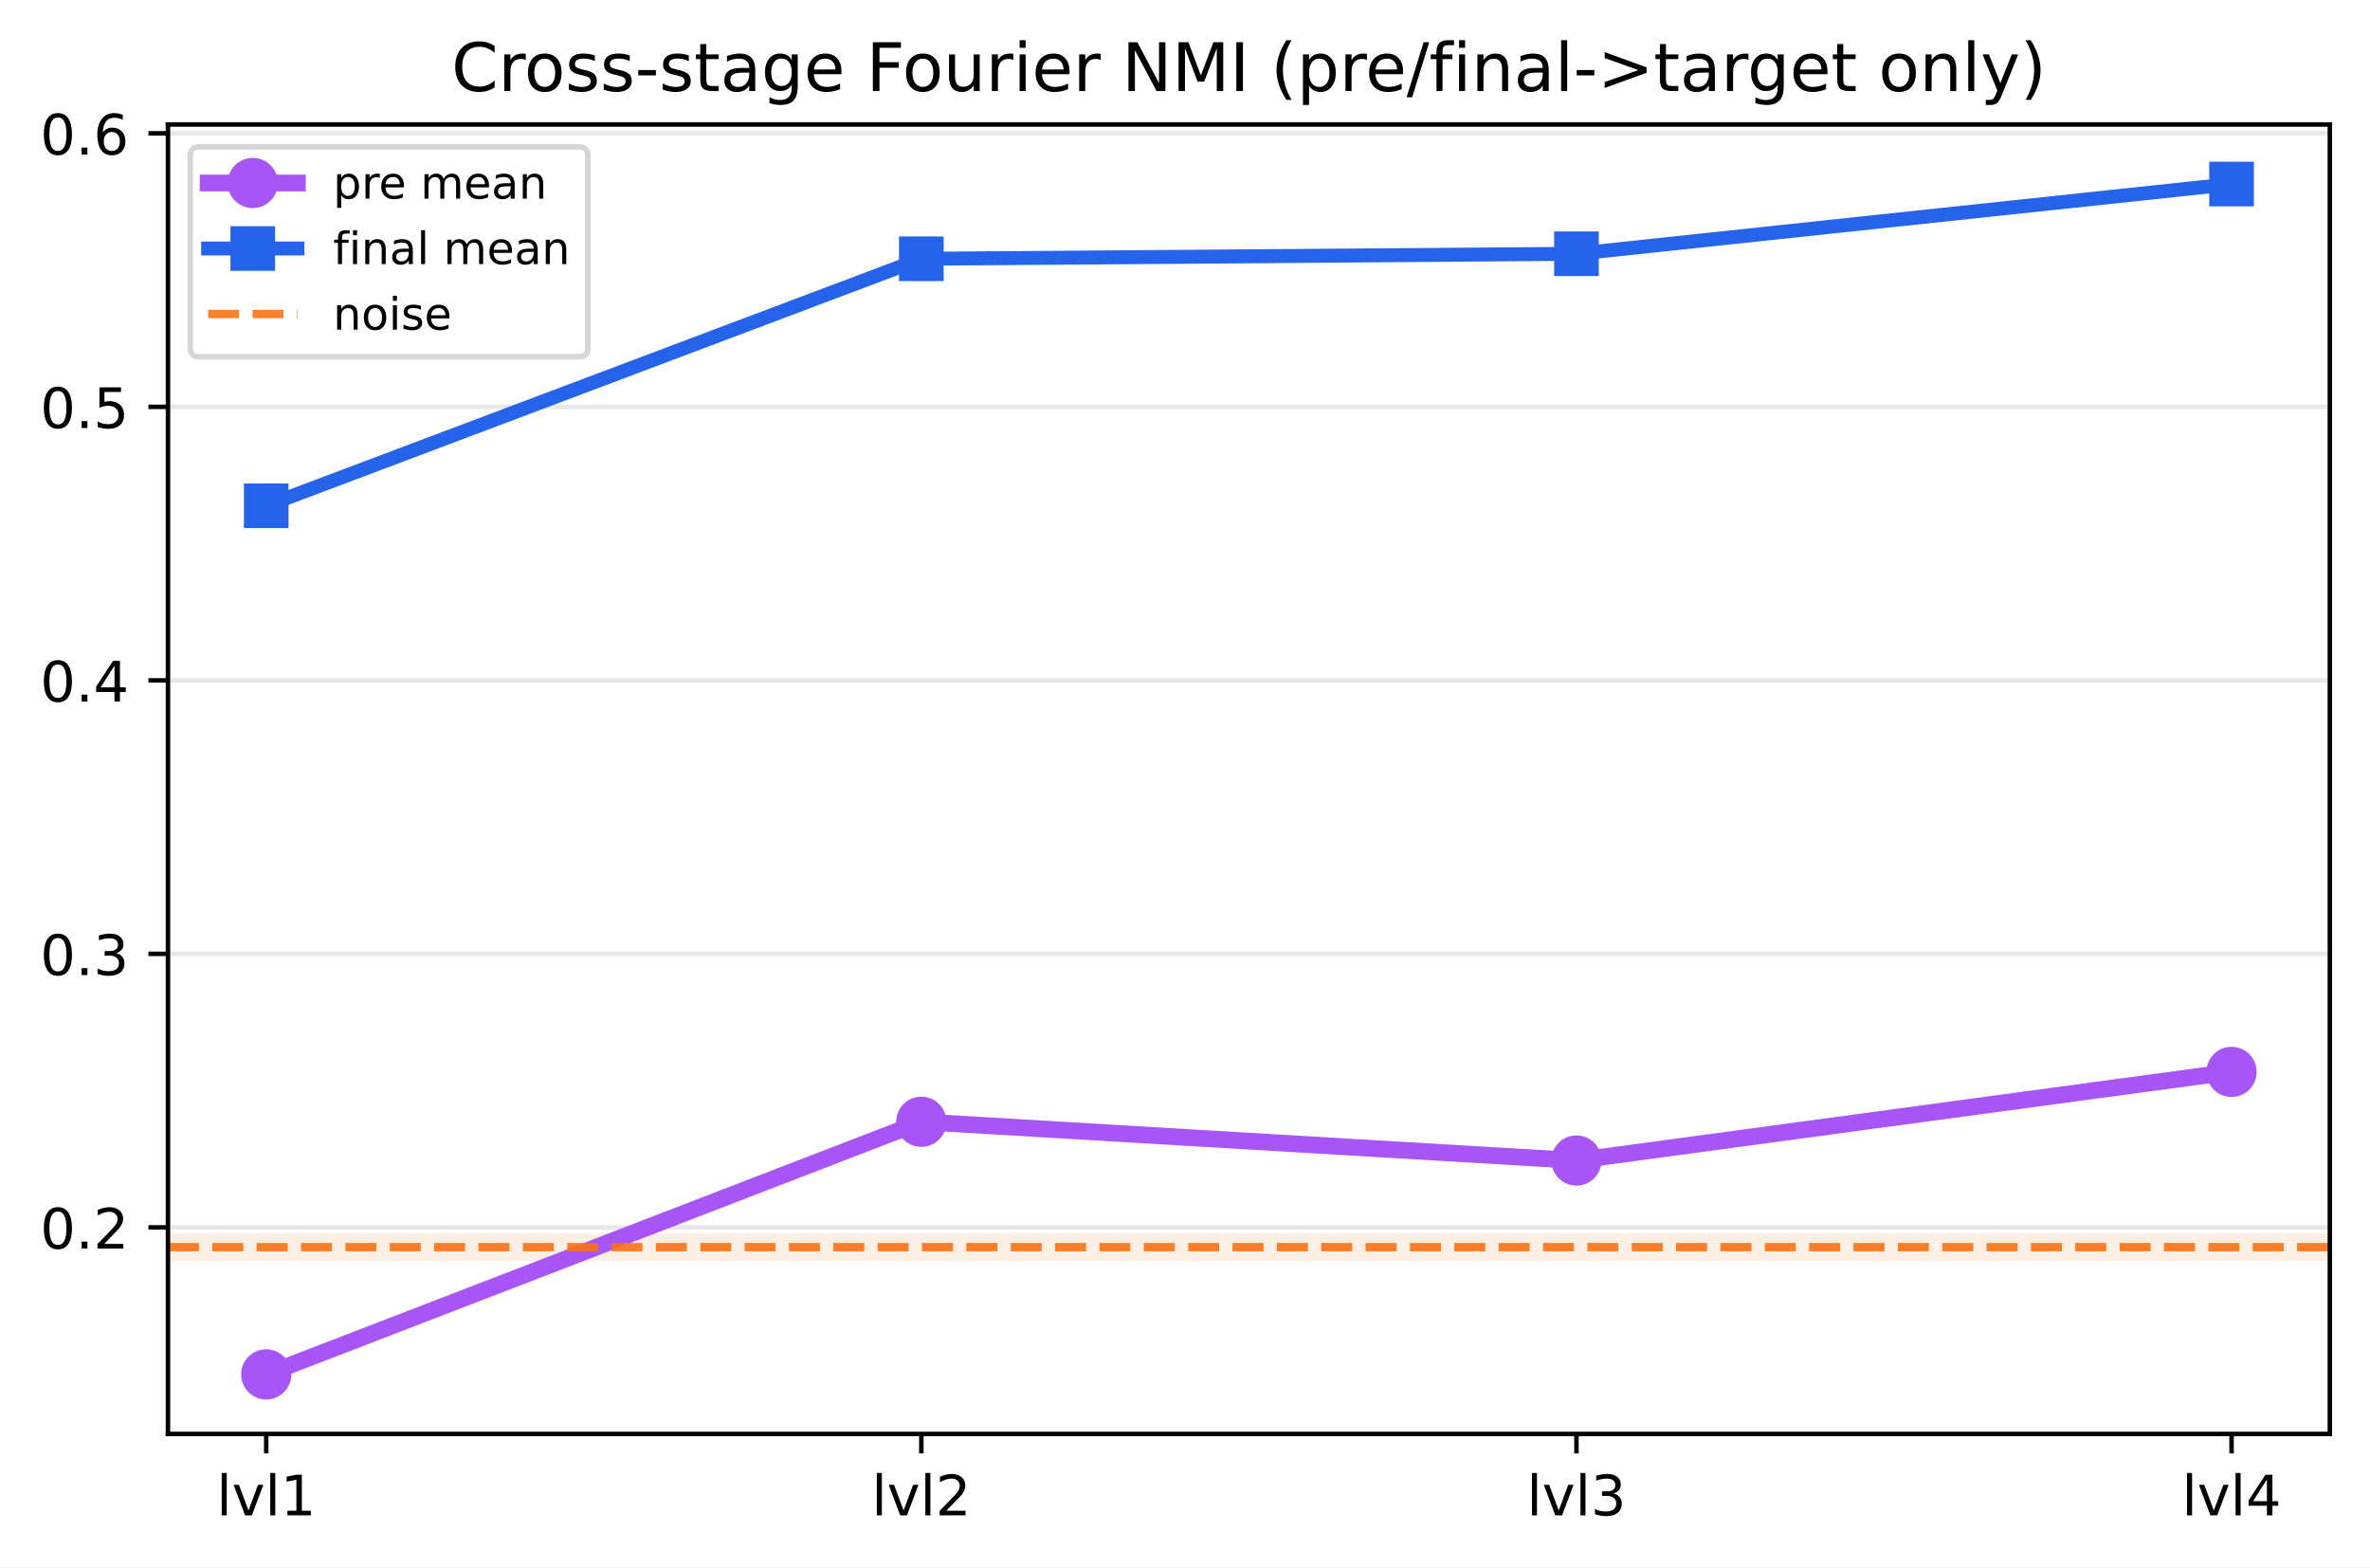
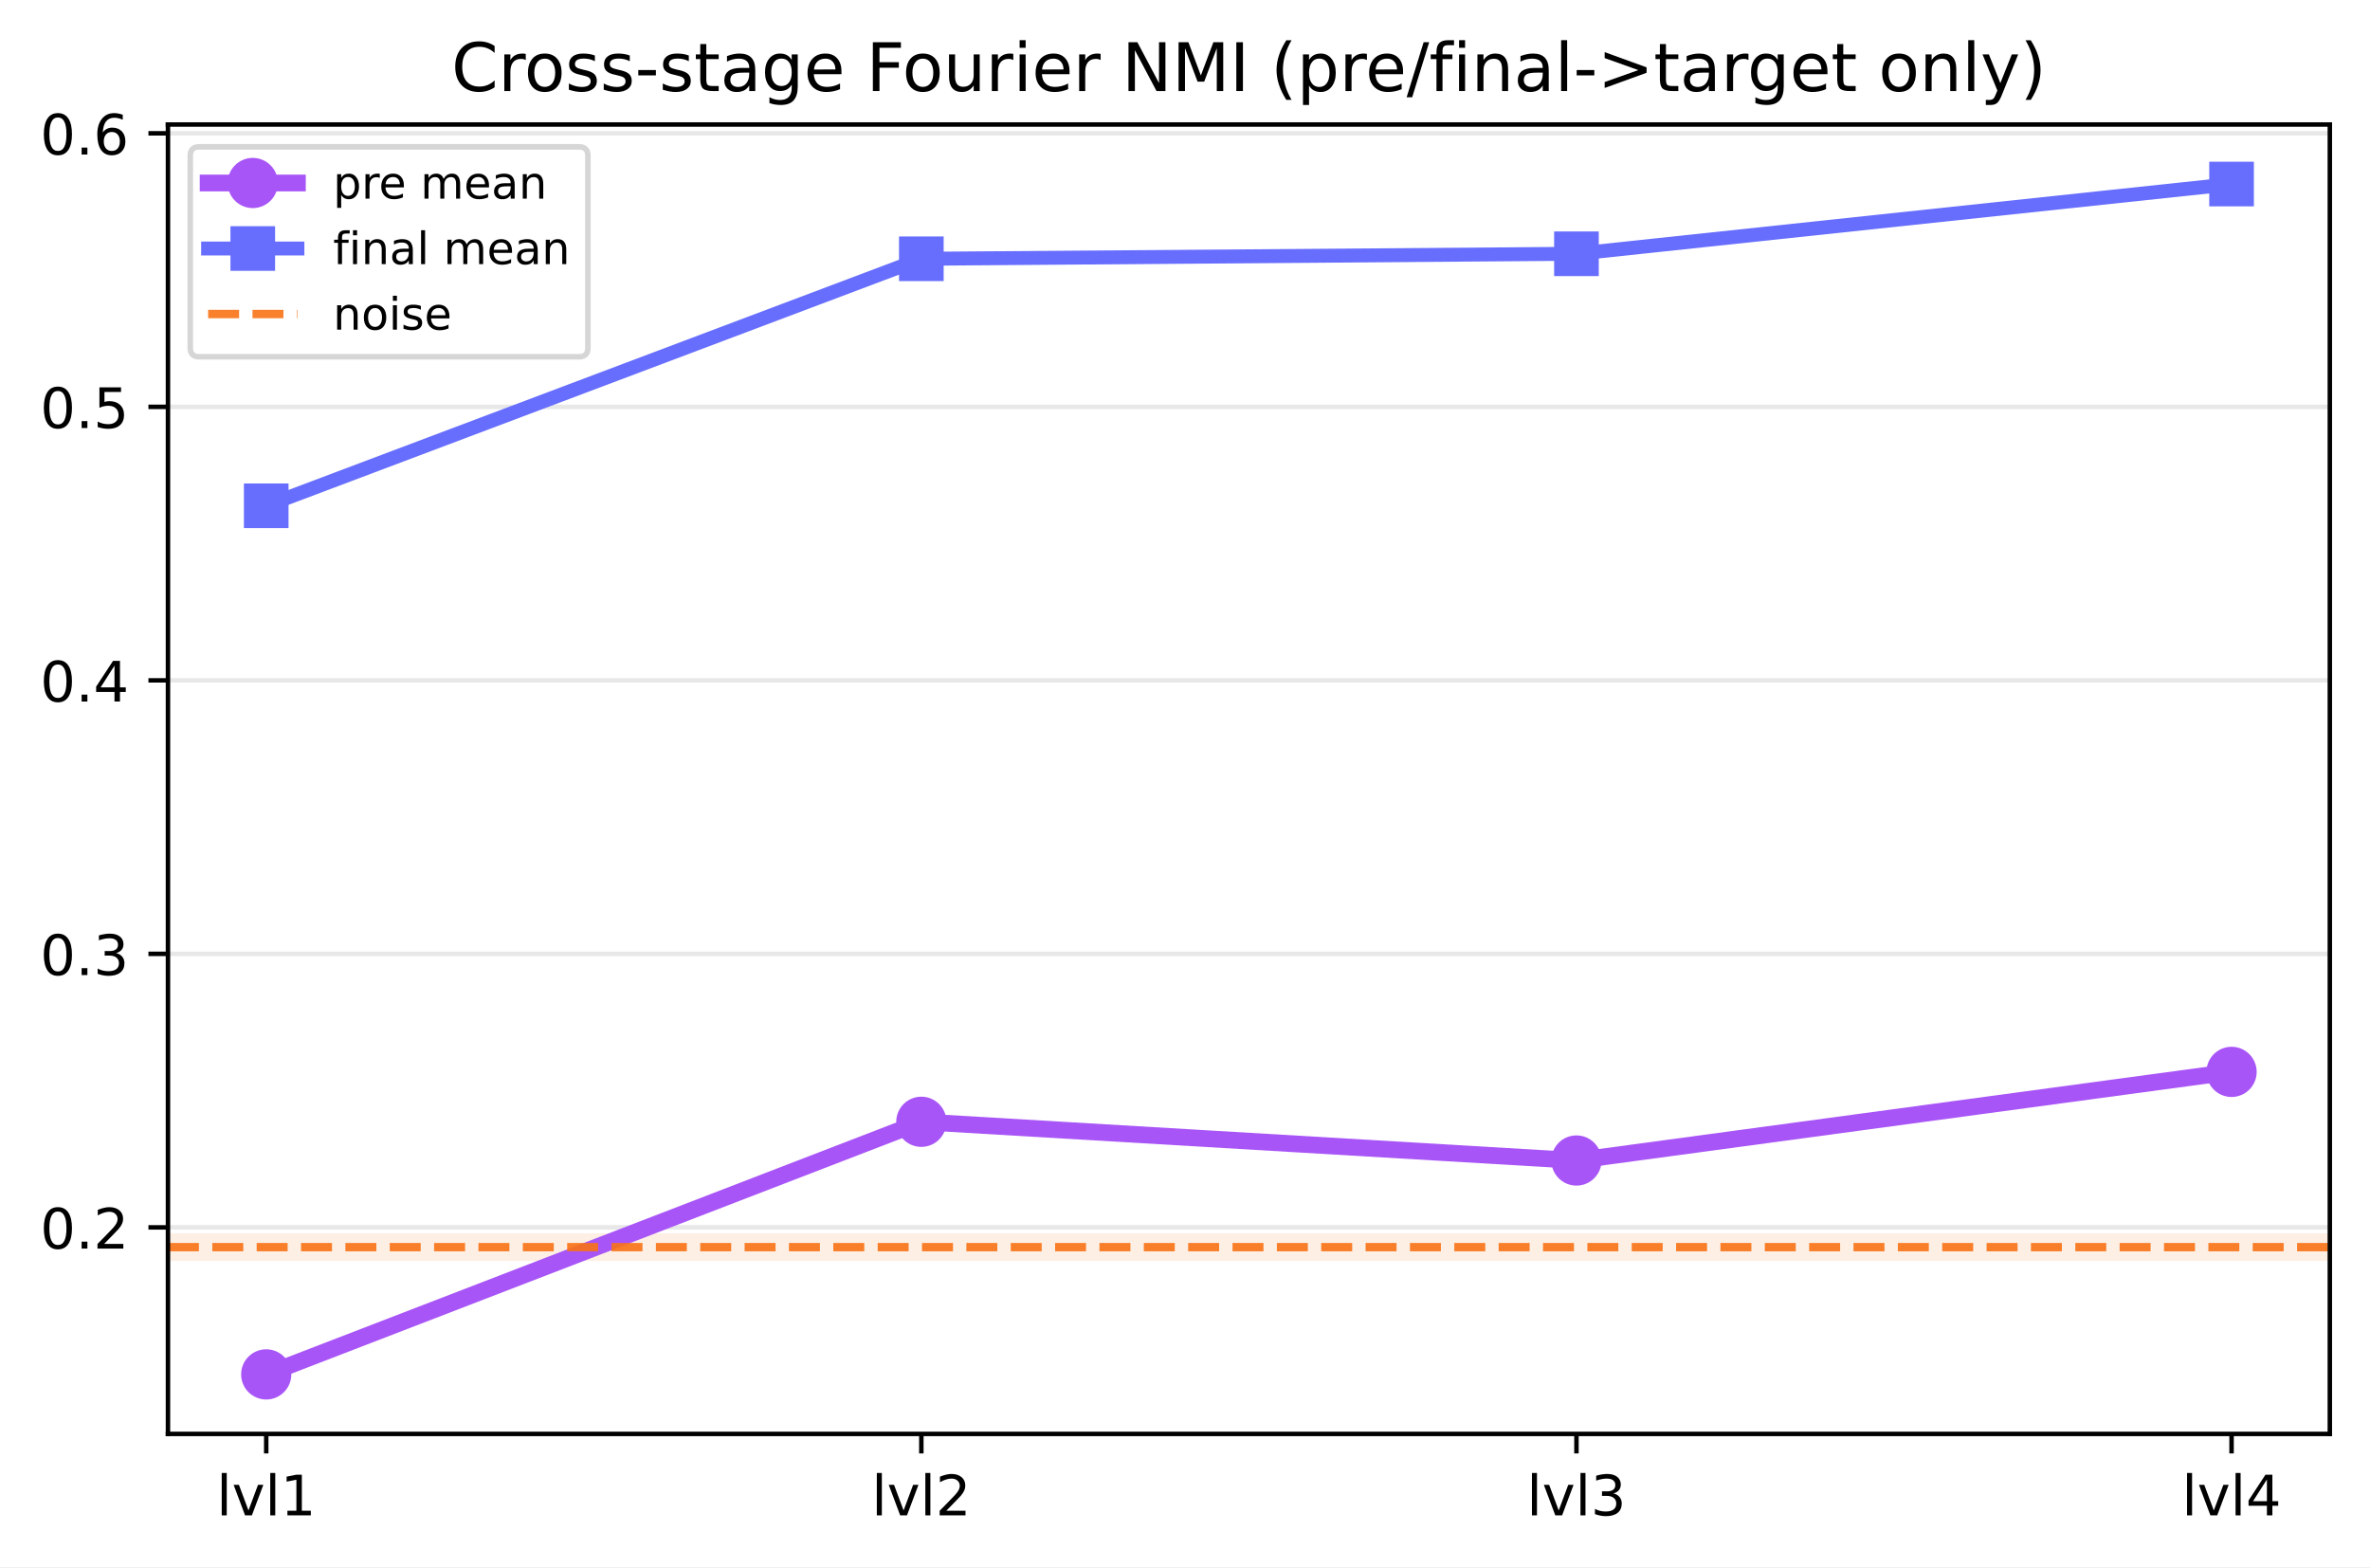
<svg xmlns="http://www.w3.org/2000/svg" xmlns:xlink="http://www.w3.org/1999/xlink" width="424.773pt" height="280.876pt" viewBox="0 0 424.773 280.876" version="1.1">
  <defs>
    <style type="text/css">*{stroke-linejoin: round; stroke-linecap: butt}</style>
  </defs>
  <g id="figure_1">
    <g id="patch_1">
      <path d="M 0 280.876  L 424.773 280.876  L 424.773 0  L 0 0  z " style="fill: #ffffff" />
    </g>
    <g id="axes_1">
      <g id="patch_2">
        <path d="M 30.103 256.998  L 417.573 256.998  L 417.573 22.318  L 30.103 22.318  z " style="fill: #ffffff" />
      </g>
      <g id="patch_3">
-         <path d="M 30.103 225.499  L 417.573 225.499  L 417.573 221.541  L 30.103 221.541  z " clip-path="url(#pf8cf7b8020)" style="fill: #f97316; opacity: 0.12; stroke: #f97316; stroke-linejoin: miter" />
+         <path d="M 30.103 225.499  L 417.573 225.499  L 417.573 221.541  L 30.103 221.541  z " clip-path="url(#pb38c82cc3f)" style="fill: #f97316; opacity: 0.12; stroke: #f97316; stroke-linejoin: miter" />
      </g>
      <g id="matplotlib.axis_1">
        <g id="xtick_1">
          <g id="line2d_1">
            <defs>
-               <path id="m474ea9458d" d="M 0 0  L 0 3.5  " style="stroke: #000000; stroke-width: 0.8" />
+               <path id="m8bb7303cff" d="M 0 0  L 0 3.5  " style="stroke: #000000; stroke-width: 0.8" />
            </defs>
            <g>
-               <use xlink:href="#m474ea9458d" x="47.715" y="256.998" style="stroke: #000000; stroke-width: 0.8" />
+               <use xlink:href="#m8bb7303cff" x="47.715" y="256.998" style="stroke: #000000; stroke-width: 0.8" />
            </g>
          </g>
          <g id="text_1">
            <g transform="translate(38.79665 271.5966) scale(0.1 -0.1)">
              <defs>
                <path id="DejaVuSans-6c" d="M 603 4863  L 1178 4863  L 1178 0  L 603 0  L 603 4863  z " transform="scale(0.015625)" />
                <path id="DejaVuSans-76" d="M 191 3500  L 800 3500  L 1894 563  L 2988 3500  L 3597 3500  L 2284 0  L 1503 0  L 191 3500  z " transform="scale(0.015625)" />
                <path id="DejaVuSans-31" d="M 794 531  L 1825 531  L 1825 4091  L 703 3866  L 703 4441  L 1819 4666  L 2450 4666  L 2450 531  L 3481 531  L 3481 0  L 794 0  L 794 531  z " transform="scale(0.015625)" />
              </defs>
              <use xlink:href="#DejaVuSans-6c" />
              <use xlink:href="#DejaVuSans-76" transform="translate(27.7832 0)" />
              <use xlink:href="#DejaVuSans-6c" transform="translate(86.96289 0)" />
              <use xlink:href="#DejaVuSans-31" transform="translate(114.7461 0)" />
            </g>
          </g>
        </g>
        <g id="xtick_2">
          <g id="line2d_2">
            <g>
-               <use xlink:href="#m474ea9458d" x="165.131" y="256.998" style="stroke: #000000; stroke-width: 0.8" />
+               <use xlink:href="#m8bb7303cff" x="165.131" y="256.998" style="stroke: #000000; stroke-width: 0.8" />
            </g>
          </g>
          <g id="text_2">
            <g transform="translate(156.2118 271.5966) scale(0.1 -0.1)">
              <defs>
                <path id="DejaVuSans-32" d="M 1228 531  L 3431 531  L 3431 0  L 469 0  L 469 531  Q 828 903 1448 1529  Q 2069 2156 2228 2338  Q 2531 2678 2651 2914  Q 2772 3150 2772 3378  Q 2772 3750 2511 3984  Q 2250 4219 1831 4219  Q 1534 4219 1204 4116  Q 875 4013 500 3803  L 500 4441  Q 881 4594 1212 4672  Q 1544 4750 1819 4750  Q 2544 4750 2975 4387  Q 3406 4025 3406 3419  Q 3406 3131 3298 2873  Q 3191 2616 2906 2266  Q 2828 2175 2409 1742  Q 1991 1309 1228 531  z " transform="scale(0.015625)" />
              </defs>
              <use xlink:href="#DejaVuSans-6c" />
              <use xlink:href="#DejaVuSans-76" transform="translate(27.7832 0)" />
              <use xlink:href="#DejaVuSans-6c" transform="translate(86.96289 0)" />
              <use xlink:href="#DejaVuSans-32" transform="translate(114.7461 0)" />
            </g>
          </g>
        </g>
        <g id="xtick_3">
          <g id="line2d_3">
            <g>
-               <use xlink:href="#m474ea9458d" x="282.546" y="256.998" style="stroke: #000000; stroke-width: 0.8" />
+               <use xlink:href="#m8bb7303cff" x="282.546" y="256.998" style="stroke: #000000; stroke-width: 0.8" />
            </g>
          </g>
          <g id="text_3">
            <g transform="translate(273.627 271.5966) scale(0.1 -0.1)">
              <defs>
                <path id="DejaVuSans-33" d="M 2597 2516  Q 3050 2419 3304 2112  Q 3559 1806 3559 1356  Q 3559 666 3084 287  Q 2609 -91 1734 -91  Q 1441 -91 1130 -33  Q 819 25 488 141  L 488 750  Q 750 597 1062 519  Q 1375 441 1716 441  Q 2309 441 2620 675  Q 2931 909 2931 1356  Q 2931 1769 2642 2001  Q 2353 2234 1838 2234  L 1294 2234  L 1294 2753  L 1863 2753  Q 2328 2753 2575 2939  Q 2822 3125 2822 3475  Q 2822 3834 2567 4026  Q 2313 4219 1838 4219  Q 1578 4219 1281 4162  Q 984 4106 628 3988  L 628 4550  Q 988 4650 1302 4700  Q 1616 4750 1894 4750  Q 2613 4750 3031 4423  Q 3450 4097 3450 3541  Q 3450 3153 3228 2886  Q 3006 2619 2597 2516  z " transform="scale(0.015625)" />
              </defs>
              <use xlink:href="#DejaVuSans-6c" />
              <use xlink:href="#DejaVuSans-76" transform="translate(27.7832 0)" />
              <use xlink:href="#DejaVuSans-6c" transform="translate(86.96289 0)" />
              <use xlink:href="#DejaVuSans-33" transform="translate(114.7461 0)" />
            </g>
          </g>
        </g>
        <g id="xtick_4">
          <g id="line2d_4">
            <g>
-               <use xlink:href="#m474ea9458d" x="399.961" y="256.998" style="stroke: #000000; stroke-width: 0.8" />
+               <use xlink:href="#m8bb7303cff" x="399.961" y="256.998" style="stroke: #000000; stroke-width: 0.8" />
            </g>
          </g>
          <g id="text_4">
            <g transform="translate(391.0421 271.5966) scale(0.1 -0.1)">
              <defs>
                <path id="DejaVuSans-34" d="M 2419 4116  L 825 1625  L 2419 1625  L 2419 4116  z M 2253 4666  L 3047 4666  L 3047 1625  L 3713 1625  L 3713 1100  L 3047 1100  L 3047 0  L 2419 0  L 2419 1100  L 313 1100  L 313 1709  L 2253 4666  z " transform="scale(0.015625)" />
              </defs>
              <use xlink:href="#DejaVuSans-6c" />
              <use xlink:href="#DejaVuSans-76" transform="translate(27.7832 0)" />
              <use xlink:href="#DejaVuSans-6c" transform="translate(86.96289 0)" />
              <use xlink:href="#DejaVuSans-34" transform="translate(114.7461 0)" />
            </g>
          </g>
        </g>
      </g>
      <g id="matplotlib.axis_2">
        <g id="ytick_1">
          <g id="line2d_5">
-             <path d="M 30.103 219.979  L 417.573 219.979  " clip-path="url(#pf8cf7b8020)" style="fill: none; stroke: #b0b0b0; stroke-opacity: 0.3; stroke-width: 0.8; stroke-linecap: square" />
+             <path d="M 30.103 219.979  L 417.573 219.979  " clip-path="url(#pb38c82cc3f)" style="fill: none; stroke: #b0b0b0; stroke-opacity: 0.3; stroke-width: 0.8; stroke-linecap: square" />
          </g>
          <g id="line2d_6">
            <defs>
-               <path id="mc5f8177a02" d="M 0 0  L -3.5 0  " style="stroke: #000000; stroke-width: 0.8" />
+               <path id="mbe86e3b115" d="M 0 0  L -3.5 0  " style="stroke: #000000; stroke-width: 0.8" />
            </defs>
            <g>
-               <use xlink:href="#mc5f8177a02" x="30.103" y="219.979" style="stroke: #000000; stroke-width: 0.8" />
+               <use xlink:href="#mbe86e3b115" x="30.103" y="219.979" style="stroke: #000000; stroke-width: 0.8" />
            </g>
          </g>
          <g id="text_5">
            <g transform="translate(7.2 223.7786) scale(0.1 -0.1)">
              <defs>
                <path id="DejaVuSans-30" d="M 2034 4250  Q 1547 4250 1301 3770  Q 1056 3291 1056 2328  Q 1056 1369 1301 889  Q 1547 409 2034 409  Q 2525 409 2770 889  Q 3016 1369 3016 2328  Q 3016 3291 2770 3770  Q 2525 4250 2034 4250  z M 2034 4750  Q 2819 4750 3233 4129  Q 3647 3509 3647 2328  Q 3647 1150 3233 529  Q 2819 -91 2034 -91  Q 1250 -91 836 529  Q 422 1150 422 2328  Q 422 3509 836 4129  Q 1250 4750 2034 4750  z " transform="scale(0.015625)" />
                <path id="DejaVuSans-2e" d="M 684 794  L 1344 794  L 1344 0  L 684 0  L 684 794  z " transform="scale(0.015625)" />
              </defs>
              <use xlink:href="#DejaVuSans-30" />
              <use xlink:href="#DejaVuSans-2e" transform="translate(63.62305 0)" />
              <use xlink:href="#DejaVuSans-32" transform="translate(95.41016 0)" />
            </g>
          </g>
        </g>
        <g id="ytick_2">
          <g id="line2d_7">
-             <path d="M 30.103 170.958  L 417.573 170.958  " clip-path="url(#pf8cf7b8020)" style="fill: none; stroke: #b0b0b0; stroke-opacity: 0.3; stroke-width: 0.8; stroke-linecap: square" />
+             <path d="M 30.103 170.958  L 417.573 170.958  " clip-path="url(#pb38c82cc3f)" style="fill: none; stroke: #b0b0b0; stroke-opacity: 0.3; stroke-width: 0.8; stroke-linecap: square" />
          </g>
          <g id="line2d_8">
            <g>
-               <use xlink:href="#mc5f8177a02" x="30.103" y="170.958" style="stroke: #000000; stroke-width: 0.8" />
+               <use xlink:href="#mbe86e3b115" x="30.103" y="170.958" style="stroke: #000000; stroke-width: 0.8" />
            </g>
          </g>
          <g id="text_6">
            <g transform="translate(7.2 174.7573) scale(0.1 -0.1)">
              <use xlink:href="#DejaVuSans-30" />
              <use xlink:href="#DejaVuSans-2e" transform="translate(63.62305 0)" />
              <use xlink:href="#DejaVuSans-33" transform="translate(95.41016 0)" />
            </g>
          </g>
        </g>
        <g id="ytick_3">
          <g id="line2d_9">
-             <path d="M 30.103 121.937  L 417.573 121.937  " clip-path="url(#pf8cf7b8020)" style="fill: none; stroke: #b0b0b0; stroke-opacity: 0.3; stroke-width: 0.8; stroke-linecap: square" />
+             <path d="M 30.103 121.937  L 417.573 121.937  " clip-path="url(#pb38c82cc3f)" style="fill: none; stroke: #b0b0b0; stroke-opacity: 0.3; stroke-width: 0.8; stroke-linecap: square" />
          </g>
          <g id="line2d_10">
            <g>
-               <use xlink:href="#mc5f8177a02" x="30.103" y="121.937" style="stroke: #000000; stroke-width: 0.8" />
+               <use xlink:href="#mbe86e3b115" x="30.103" y="121.937" style="stroke: #000000; stroke-width: 0.8" />
            </g>
          </g>
          <g id="text_7">
            <g transform="translate(7.2 125.7361) scale(0.1 -0.1)">
              <use xlink:href="#DejaVuSans-30" />
              <use xlink:href="#DejaVuSans-2e" transform="translate(63.62305 0)" />
              <use xlink:href="#DejaVuSans-34" transform="translate(95.41016 0)" />
            </g>
          </g>
        </g>
        <g id="ytick_4">
          <g id="line2d_11">
-             <path d="M 30.103 72.916  L 417.573 72.916  " clip-path="url(#pf8cf7b8020)" style="fill: none; stroke: #b0b0b0; stroke-opacity: 0.3; stroke-width: 0.8; stroke-linecap: square" />
+             <path d="M 30.103 72.916  L 417.573 72.916  " clip-path="url(#pb38c82cc3f)" style="fill: none; stroke: #b0b0b0; stroke-opacity: 0.3; stroke-width: 0.8; stroke-linecap: square" />
          </g>
          <g id="line2d_12">
            <g>
-               <use xlink:href="#mc5f8177a02" x="30.103" y="72.916" style="stroke: #000000; stroke-width: 0.8" />
+               <use xlink:href="#mbe86e3b115" x="30.103" y="72.916" style="stroke: #000000; stroke-width: 0.8" />
            </g>
          </g>
          <g id="text_8">
            <g transform="translate(7.2 76.71476) scale(0.1 -0.1)">
              <defs>
                <path id="DejaVuSans-35" d="M 691 4666  L 3169 4666  L 3169 4134  L 1269 4134  L 1269 2991  Q 1406 3038 1543 3061  Q 1681 3084 1819 3084  Q 2600 3084 3056 2656  Q 3513 2228 3513 1497  Q 3513 744 3044 326  Q 2575 -91 1722 -91  Q 1428 -91 1123 -41  Q 819 9 494 109  L 494 744  Q 775 591 1075 516  Q 1375 441 1709 441  Q 2250 441 2565 725  Q 2881 1009 2881 1497  Q 2881 1984 2565 2268  Q 2250 2553 1709 2553  Q 1456 2553 1204 2497  Q 953 2441 691 2322  L 691 4666  z " transform="scale(0.015625)" />
              </defs>
              <use xlink:href="#DejaVuSans-30" />
              <use xlink:href="#DejaVuSans-2e" transform="translate(63.62305 0)" />
              <use xlink:href="#DejaVuSans-35" transform="translate(95.41016 0)" />
            </g>
          </g>
        </g>
        <g id="ytick_5">
          <g id="line2d_13">
-             <path d="M 30.103 23.894  L 417.573 23.894  " clip-path="url(#pf8cf7b8020)" style="fill: none; stroke: #b0b0b0; stroke-opacity: 0.3; stroke-width: 0.8; stroke-linecap: square" />
+             <path d="M 30.103 23.894  L 417.573 23.894  " clip-path="url(#pb38c82cc3f)" style="fill: none; stroke: #b0b0b0; stroke-opacity: 0.3; stroke-width: 0.8; stroke-linecap: square" />
          </g>
          <g id="line2d_14">
            <g>
-               <use xlink:href="#mc5f8177a02" x="30.103" y="23.894" style="stroke: #000000; stroke-width: 0.8" />
+               <use xlink:href="#mbe86e3b115" x="30.103" y="23.894" style="stroke: #000000; stroke-width: 0.8" />
            </g>
          </g>
          <g id="text_9">
            <g transform="translate(7.2 27.69348) scale(0.1 -0.1)">
              <defs>
                <path id="DejaVuSans-36" d="M 2113 2584  Q 1688 2584 1439 2293  Q 1191 2003 1191 1497  Q 1191 994 1439 701  Q 1688 409 2113 409  Q 2538 409 2786 701  Q 3034 994 3034 1497  Q 3034 2003 2786 2293  Q 2538 2584 2113 2584  z M 3366 4563  L 3366 3988  Q 3128 4100 2886 4159  Q 2644 4219 2406 4219  Q 1781 4219 1451 3797  Q 1122 3375 1075 2522  Q 1259 2794 1537 2939  Q 1816 3084 2150 3084  Q 2853 3084 3261 2657  Q 3669 2231 3669 1497  Q 3669 778 3244 343  Q 2819 -91 2113 -91  Q 1303 -91 875 529  Q 447 1150 447 2328  Q 447 3434 972 4092  Q 1497 4750 2381 4750  Q 2619 4750 2861 4703  Q 3103 4656 3366 4563  z " transform="scale(0.015625)" />
              </defs>
              <use xlink:href="#DejaVuSans-30" />
              <use xlink:href="#DejaVuSans-2e" transform="translate(63.62305 0)" />
              <use xlink:href="#DejaVuSans-36" transform="translate(95.41016 0)" />
            </g>
          </g>
        </g>
      </g>
      <g id="line2d_15">
-         <path d="M 47.715 246.331  L 165.131 201.057  L 282.546 207.996  L 399.961 192.111  " clip-path="url(#pf8cf7b8020)" style="fill: none; stroke: #a855f7; stroke-width: 3; stroke-linecap: square" />
+         <path d="M 47.715 246.331  L 165.131 201.057  L 282.546 207.996  L 399.961 192.111  " clip-path="url(#pb38c82cc3f)" style="fill: none; stroke: #a855f7; stroke-width: 3; stroke-linecap: square" />
        <defs>
-           <path id="m74333f8d85" d="M 0 4  C 1.061 4 2.078 3.579 2.828 2.828  C 3.579 2.078 4 1.061 4 0  C 4 -1.061 3.579 -2.078 2.828 -2.828  C 2.078 -3.579 1.061 -4 0 -4  C -1.061 -4 -2.078 -3.579 -2.828 -2.828  C -3.579 -2.078 -4 -1.061 -4 0  C -4 1.061 -3.579 2.078 -2.828 2.828  C -2.078 3.579 -1.061 4 0 4  z " style="stroke: #a855f7" />
+           <path id="m0b4fd1bb73" d="M 0 4  C 1.061 4 2.078 3.579 2.828 2.828  C 3.579 2.078 4 1.061 4 0  C 4 -1.061 3.579 -2.078 2.828 -2.828  C 2.078 -3.579 1.061 -4 0 -4  C -1.061 -4 -2.078 -3.579 -2.828 -2.828  C -3.579 -2.078 -4 -1.061 -4 0  C -4 1.061 -3.579 2.078 -2.828 2.828  C -2.078 3.579 -1.061 4 0 4  z " style="stroke: #a855f7" />
        </defs>
-         <g clip-path="url(#pf8cf7b8020)">
-           <use xlink:href="#m74333f8d85" x="47.715" y="246.331" style="fill: #a855f7; stroke: #a855f7" />
-           <use xlink:href="#m74333f8d85" x="165.131" y="201.057" style="fill: #a855f7; stroke: #a855f7" />
-           <use xlink:href="#m74333f8d85" x="282.546" y="207.996" style="fill: #a855f7; stroke: #a855f7" />
-           <use xlink:href="#m74333f8d85" x="399.961" y="192.111" style="fill: #a855f7; stroke: #a855f7" />
+         <g clip-path="url(#pb38c82cc3f)">
+           <use xlink:href="#m0b4fd1bb73" x="47.715" y="246.331" style="fill: #a855f7; stroke: #a855f7" />
+           <use xlink:href="#m0b4fd1bb73" x="165.131" y="201.057" style="fill: #a855f7; stroke: #a855f7" />
+           <use xlink:href="#m0b4fd1bb73" x="282.546" y="207.996" style="fill: #a855f7; stroke: #a855f7" />
+           <use xlink:href="#m0b4fd1bb73" x="399.961" y="192.111" style="fill: #a855f7; stroke: #a855f7" />
        </g>
      </g>
      <g id="line2d_16">
-         <path d="M 47.715 90.652  L 165.131 46.38  L 282.546 45.484  L 399.961 32.985  " clip-path="url(#pf8cf7b8020)" style="fill: none; stroke: #2563eb; stroke-width: 2.5; stroke-linecap: square" />
+         <path d="M 47.715 90.652  L 165.131 46.38  L 282.546 45.484  L 399.961 32.985  " clip-path="url(#pb38c82cc3f)" style="fill: none; stroke: #676efd; stroke-width: 2.5; stroke-linecap: square" />
        <defs>
-           <path id="mf4fac5b7a2" d="M -3.5 3.5  L 3.5 3.5  L 3.5 -3.5  L -3.5 -3.5  z " style="stroke: #2563eb; stroke-linejoin: miter" />
+           <path id="m95349292ca" d="M -3.5 3.5  L 3.5 3.5  L 3.5 -3.5  L -3.5 -3.5  z " style="stroke: #676efd; stroke-linejoin: miter" />
        </defs>
-         <g clip-path="url(#pf8cf7b8020)">
-           <use xlink:href="#mf4fac5b7a2" x="47.715" y="90.652" style="fill: #2563eb; stroke: #2563eb; stroke-linejoin: miter" />
-           <use xlink:href="#mf4fac5b7a2" x="165.131" y="46.38" style="fill: #2563eb; stroke: #2563eb; stroke-linejoin: miter" />
-           <use xlink:href="#mf4fac5b7a2" x="282.546" y="45.484" style="fill: #2563eb; stroke: #2563eb; stroke-linejoin: miter" />
-           <use xlink:href="#mf4fac5b7a2" x="399.961" y="32.985" style="fill: #2563eb; stroke: #2563eb; stroke-linejoin: miter" />
+         <g clip-path="url(#pb38c82cc3f)">
+           <use xlink:href="#m95349292ca" x="47.715" y="90.652" style="fill: #676efd; stroke: #676efd; stroke-linejoin: miter" />
+           <use xlink:href="#m95349292ca" x="165.131" y="46.38" style="fill: #676efd; stroke: #676efd; stroke-linejoin: miter" />
+           <use xlink:href="#m95349292ca" x="282.546" y="45.484" style="fill: #676efd; stroke: #676efd; stroke-linejoin: miter" />
+           <use xlink:href="#m95349292ca" x="399.961" y="32.985" style="fill: #676efd; stroke: #676efd; stroke-linejoin: miter" />
        </g>
      </g>
      <g id="line2d_17">
-         <path d="M 30.103 223.52  L 417.573 223.52  " clip-path="url(#pf8cf7b8020)" style="fill: none; stroke-dasharray: 5.55,2.4; stroke-dashoffset: 0; stroke: #f97316; stroke-opacity: 0.9; stroke-width: 1.5" />
+         <path d="M 30.103 223.52  L 417.573 223.52  " clip-path="url(#pb38c82cc3f)" style="fill: none; stroke-dasharray: 5.55,2.4; stroke-dashoffset: 0; stroke: #f97316; stroke-opacity: 0.9; stroke-width: 1.5" />
      </g>
      <g id="patch_4">
        <path d="M 30.103 256.998  L 30.103 22.318  " style="fill: none; stroke: #000000; stroke-width: 0.8; stroke-linejoin: miter; stroke-linecap: square" />
      </g>
      <g id="patch_5">
        <path d="M 417.573 256.998  L 417.573 22.318  " style="fill: none; stroke: #000000; stroke-width: 0.8; stroke-linejoin: miter; stroke-linecap: square" />
      </g>
      <g id="patch_6">
        <path d="M 30.103 256.998  L 417.573 256.998  " style="fill: none; stroke: #000000; stroke-width: 0.8; stroke-linejoin: miter; stroke-linecap: square" />
      </g>
      <g id="patch_7">
        <path d="M 30.103 22.318  L 417.573 22.318  " style="fill: none; stroke: #000000; stroke-width: 0.8; stroke-linejoin: miter; stroke-linecap: square" />
      </g>
      <g id="text_10">
        <g transform="translate(80.92281 16.31812) scale(0.12 -0.12)">
          <defs>
            <path id="DejaVuSans-43" d="M 4122 4306  L 4122 3641  Q 3803 3938 3442 4084  Q 3081 4231 2675 4231  Q 1875 4231 1450 3742  Q 1025 3253 1025 2328  Q 1025 1406 1450 917  Q 1875 428 2675 428  Q 3081 428 3442 575  Q 3803 722 4122 1019  L 4122 359  Q 3791 134 3420 21  Q 3050 -91 2638 -91  Q 1578 -91 968 557  Q 359 1206 359 2328  Q 359 3453 968 4101  Q 1578 4750 2638 4750  Q 3056 4750 3426 4639  Q 3797 4528 4122 4306  z " transform="scale(0.015625)" />
            <path id="DejaVuSans-72" d="M 2631 2963  Q 2534 3019 2420 3045  Q 2306 3072 2169 3072  Q 1681 3072 1420 2755  Q 1159 2438 1159 1844  L 1159 0  L 581 0  L 581 3500  L 1159 3500  L 1159 2956  Q 1341 3275 1631 3429  Q 1922 3584 2338 3584  Q 2397 3584 2469 3576  Q 2541 3569 2628 3553  L 2631 2963  z " transform="scale(0.015625)" />
            <path id="DejaVuSans-6f" d="M 1959 3097  Q 1497 3097 1228 2736  Q 959 2375 959 1747  Q 959 1119 1226 758  Q 1494 397 1959 397  Q 2419 397 2687 759  Q 2956 1122 2956 1747  Q 2956 2369 2687 2733  Q 2419 3097 1959 3097  z M 1959 3584  Q 2709 3584 3137 3096  Q 3566 2609 3566 1747  Q 3566 888 3137 398  Q 2709 -91 1959 -91  Q 1206 -91 779 398  Q 353 888 353 1747  Q 353 2609 779 3096  Q 1206 3584 1959 3584  z " transform="scale(0.015625)" />
            <path id="DejaVuSans-73" d="M 2834 3397  L 2834 2853  Q 2591 2978 2328 3040  Q 2066 3103 1784 3103  Q 1356 3103 1142 2972  Q 928 2841 928 2578  Q 928 2378 1081 2264  Q 1234 2150 1697 2047  L 1894 2003  Q 2506 1872 2764 1633  Q 3022 1394 3022 966  Q 3022 478 2636 193  Q 2250 -91 1575 -91  Q 1294 -91 989 -36  Q 684 19 347 128  L 347 722  Q 666 556 975 473  Q 1284 391 1588 391  Q 1994 391 2212 530  Q 2431 669 2431 922  Q 2431 1156 2273 1281  Q 2116 1406 1581 1522  L 1381 1569  Q 847 1681 609 1914  Q 372 2147 372 2553  Q 372 3047 722 3315  Q 1072 3584 1716 3584  Q 2034 3584 2315 3537  Q 2597 3491 2834 3397  z " transform="scale(0.015625)" />
            <path id="DejaVuSans-2d" d="M 313 2009  L 1997 2009  L 1997 1497  L 313 1497  L 313 2009  z " transform="scale(0.015625)" />
            <path id="DejaVuSans-74" d="M 1172 4494  L 1172 3500  L 2356 3500  L 2356 3053  L 1172 3053  L 1172 1153  Q 1172 725 1289 603  Q 1406 481 1766 481  L 2356 481  L 2356 0  L 1766 0  Q 1100 0 847 248  Q 594 497 594 1153  L 594 3053  L 172 3053  L 172 3500  L 594 3500  L 594 4494  L 1172 4494  z " transform="scale(0.015625)" />
            <path id="DejaVuSans-61" d="M 2194 1759  Q 1497 1759 1228 1600  Q 959 1441 959 1056  Q 959 750 1161 570  Q 1363 391 1709 391  Q 2188 391 2477 730  Q 2766 1069 2766 1631  L 2766 1759  L 2194 1759  z M 3341 1997  L 3341 0  L 2766 0  L 2766 531  Q 2569 213 2275 61  Q 1981 -91 1556 -91  Q 1019 -91 701 211  Q 384 513 384 1019  Q 384 1609 779 1909  Q 1175 2209 1959 2209  L 2766 2209  L 2766 2266  Q 2766 2663 2505 2880  Q 2244 3097 1772 3097  Q 1472 3097 1187 3025  Q 903 2953 641 2809  L 641 3341  Q 956 3463 1253 3523  Q 1550 3584 1831 3584  Q 2591 3584 2966 3190  Q 3341 2797 3341 1997  z " transform="scale(0.015625)" />
            <path id="DejaVuSans-67" d="M 2906 1791  Q 2906 2416 2648 2759  Q 2391 3103 1925 3103  Q 1463 3103 1205 2759  Q 947 2416 947 1791  Q 947 1169 1205 825  Q 1463 481 1925 481  Q 2391 481 2648 825  Q 2906 1169 2906 1791  z M 3481 434  Q 3481 -459 3084 -895  Q 2688 -1331 1869 -1331  Q 1566 -1331 1297 -1286  Q 1028 -1241 775 -1147  L 775 -588  Q 1028 -725 1275 -790  Q 1522 -856 1778 -856  Q 2344 -856 2625 -561  Q 2906 -266 2906 331  L 2906 616  Q 2728 306 2450 153  Q 2172 0 1784 0  Q 1141 0 747 490  Q 353 981 353 1791  Q 353 2603 747 3093  Q 1141 3584 1784 3584  Q 2172 3584 2450 3431  Q 2728 3278 2906 2969  L 2906 3500  L 3481 3500  L 3481 434  z " transform="scale(0.015625)" />
            <path id="DejaVuSans-65" d="M 3597 1894  L 3597 1613  L 953 1613  Q 991 1019 1311 708  Q 1631 397 2203 397  Q 2534 397 2845 478  Q 3156 559 3463 722  L 3463 178  Q 3153 47 2828 -22  Q 2503 -91 2169 -91  Q 1331 -91 842 396  Q 353 884 353 1716  Q 353 2575 817 3079  Q 1281 3584 2069 3584  Q 2775 3584 3186 3129  Q 3597 2675 3597 1894  z M 3022 2063  Q 3016 2534 2758 2815  Q 2500 3097 2075 3097  Q 1594 3097 1305 2825  Q 1016 2553 972 2059  L 3022 2063  z " transform="scale(0.015625)" />
            <path id="DejaVuSans-20" transform="scale(0.015625)" />
            <path id="DejaVuSans-46" d="M 628 4666  L 3309 4666  L 3309 4134  L 1259 4134  L 1259 2759  L 3109 2759  L 3109 2228  L 1259 2228  L 1259 0  L 628 0  L 628 4666  z " transform="scale(0.015625)" />
            <path id="DejaVuSans-75" d="M 544 1381  L 544 3500  L 1119 3500  L 1119 1403  Q 1119 906 1312 657  Q 1506 409 1894 409  Q 2359 409 2629 706  Q 2900 1003 2900 1516  L 2900 3500  L 3475 3500  L 3475 0  L 2900 0  L 2900 538  Q 2691 219 2414 64  Q 2138 -91 1772 -91  Q 1169 -91 856 284  Q 544 659 544 1381  z M 1991 3584  L 1991 3584  z " transform="scale(0.015625)" />
            <path id="DejaVuSans-69" d="M 603 3500  L 1178 3500  L 1178 0  L 603 0  L 603 3500  z M 603 4863  L 1178 4863  L 1178 4134  L 603 4134  L 603 4863  z " transform="scale(0.015625)" />
            <path id="DejaVuSans-4e" d="M 628 4666  L 1478 4666  L 3547 763  L 3547 4666  L 4159 4666  L 4159 0  L 3309 0  L 1241 3903  L 1241 0  L 628 0  L 628 4666  z " transform="scale(0.015625)" />
            <path id="DejaVuSans-4d" d="M 628 4666  L 1569 4666  L 2759 1491  L 3956 4666  L 4897 4666  L 4897 0  L 4281 0  L 4281 4097  L 3078 897  L 2444 897  L 1241 4097  L 1241 0  L 628 0  L 628 4666  z " transform="scale(0.015625)" />
            <path id="DejaVuSans-49" d="M 628 4666  L 1259 4666  L 1259 0  L 628 0  L 628 4666  z " transform="scale(0.015625)" />
            <path id="DejaVuSans-28" d="M 1984 4856  Q 1566 4138 1362 3434  Q 1159 2731 1159 2009  Q 1159 1288 1364 580  Q 1569 -128 1984 -844  L 1484 -844  Q 1016 -109 783 600  Q 550 1309 550 2009  Q 550 2706 781 3412  Q 1013 4119 1484 4856  L 1984 4856  z " transform="scale(0.015625)" />
            <path id="DejaVuSans-70" d="M 1159 525  L 1159 -1331  L 581 -1331  L 581 3500  L 1159 3500  L 1159 2969  Q 1341 3281 1617 3432  Q 1894 3584 2278 3584  Q 2916 3584 3314 3078  Q 3713 2572 3713 1747  Q 3713 922 3314 415  Q 2916 -91 2278 -91  Q 1894 -91 1617 61  Q 1341 213 1159 525  z M 3116 1747  Q 3116 2381 2855 2742  Q 2594 3103 2138 3103  Q 1681 3103 1420 2742  Q 1159 2381 1159 1747  Q 1159 1113 1420 752  Q 1681 391 2138 391  Q 2594 391 2855 752  Q 3116 1113 3116 1747  z " transform="scale(0.015625)" />
            <path id="DejaVuSans-2f" d="M 1625 4666  L 2156 4666  L 531 -594  L 0 -594  L 1625 4666  z " transform="scale(0.015625)" />
            <path id="DejaVuSans-66" d="M 2375 4863  L 2375 4384  L 1825 4384  Q 1516 4384 1395 4259  Q 1275 4134 1275 3809  L 1275 3500  L 2222 3500  L 2222 3053  L 1275 3053  L 1275 0  L 697 0  L 697 3053  L 147 3053  L 147 3500  L 697 3500  L 697 3744  Q 697 4328 969 4595  Q 1241 4863 1831 4863  L 2375 4863  z " transform="scale(0.015625)" />
            <path id="DejaVuSans-6e" d="M 3513 2113  L 3513 0  L 2938 0  L 2938 2094  Q 2938 2591 2744 2837  Q 2550 3084 2163 3084  Q 1697 3084 1428 2787  Q 1159 2491 1159 1978  L 1159 0  L 581 0  L 581 3500  L 1159 3500  L 1159 2956  Q 1366 3272 1645 3428  Q 1925 3584 2291 3584  Q 2894 3584 3203 3211  Q 3513 2838 3513 2113  z " transform="scale(0.015625)" />
            <path id="DejaVuSans-3e" d="M 678 3150  L 678 3719  L 4684 2266  L 4684 1747  L 678 294  L 678 863  L 3897 2003  L 678 3150  z " transform="scale(0.015625)" />
            <path id="DejaVuSans-79" d="M 2059 -325  Q 1816 -950 1584 -1140  Q 1353 -1331 966 -1331  L 506 -1331  L 506 -850  L 844 -850  Q 1081 -850 1212 -737  Q 1344 -625 1503 -206  L 1606 56  L 191 3500  L 800 3500  L 1894 763  L 2988 3500  L 3597 3500  L 2059 -325  z " transform="scale(0.015625)" />
            <path id="DejaVuSans-29" d="M 513 4856  L 1013 4856  Q 1481 4119 1714 3412  Q 1947 2706 1947 2009  Q 1947 1309 1714 600  Q 1481 -109 1013 -844  L 513 -844  Q 928 -128 1133 580  Q 1338 1288 1338 2009  Q 1338 2731 1133 3434  Q 928 4138 513 4856  z " transform="scale(0.015625)" />
          </defs>
          <use xlink:href="#DejaVuSans-43" />
          <use xlink:href="#DejaVuSans-72" transform="translate(69.82422 0)" />
          <use xlink:href="#DejaVuSans-6f" transform="translate(108.6875 0)" />
          <use xlink:href="#DejaVuSans-73" transform="translate(169.8691 0)" />
          <use xlink:href="#DejaVuSans-73" transform="translate(221.9688 0)" />
          <use xlink:href="#DejaVuSans-2d" transform="translate(274.0684 0)" />
          <use xlink:href="#DejaVuSans-73" transform="translate(310.1523 0)" />
          <use xlink:href="#DejaVuSans-74" transform="translate(362.252 0)" />
          <use xlink:href="#DejaVuSans-61" transform="translate(401.4609 0)" />
          <use xlink:href="#DejaVuSans-67" transform="translate(462.7402 0)" />
          <use xlink:href="#DejaVuSans-65" transform="translate(526.2168 0)" />
          <use xlink:href="#DejaVuSans-20" transform="translate(587.7402 0)" />
          <use xlink:href="#DejaVuSans-46" transform="translate(619.5273 0)" />
          <use xlink:href="#DejaVuSans-6f" transform="translate(673.4219 0)" />
          <use xlink:href="#DejaVuSans-75" transform="translate(734.6035 0)" />
          <use xlink:href="#DejaVuSans-72" transform="translate(797.9824 0)" />
          <use xlink:href="#DejaVuSans-69" transform="translate(839.0957 0)" />
          <use xlink:href="#DejaVuSans-65" transform="translate(866.8789 0)" />
          <use xlink:href="#DejaVuSans-72" transform="translate(928.4023 0)" />
          <use xlink:href="#DejaVuSans-20" transform="translate(969.5156 0)" />
          <use xlink:href="#DejaVuSans-4e" transform="translate(1001.303 0)" />
          <use xlink:href="#DejaVuSans-4d" transform="translate(1076.107 0)" />
          <use xlink:href="#DejaVuSans-49" transform="translate(1162.387 0)" />
          <use xlink:href="#DejaVuSans-20" transform="translate(1191.879 0)" />
          <use xlink:href="#DejaVuSans-28" transform="translate(1223.666 0)" />
          <use xlink:href="#DejaVuSans-70" transform="translate(1262.68 0)" />
          <use xlink:href="#DejaVuSans-72" transform="translate(1326.156 0)" />
          <use xlink:href="#DejaVuSans-65" transform="translate(1365.02 0)" />
          <use xlink:href="#DejaVuSans-2f" transform="translate(1426.543 0)" />
          <use xlink:href="#DejaVuSans-66" transform="translate(1460.234 0)" />
          <use xlink:href="#DejaVuSans-69" transform="translate(1495.439 0)" />
          <use xlink:href="#DejaVuSans-6e" transform="translate(1523.223 0)" />
          <use xlink:href="#DejaVuSans-61" transform="translate(1586.602 0)" />
          <use xlink:href="#DejaVuSans-6c" transform="translate(1647.881 0)" />
          <use xlink:href="#DejaVuSans-2d" transform="translate(1675.664 0)" />
          <use xlink:href="#DejaVuSans-3e" transform="translate(1711.748 0)" />
          <use xlink:href="#DejaVuSans-74" transform="translate(1795.537 0)" />
          <use xlink:href="#DejaVuSans-61" transform="translate(1834.746 0)" />
          <use xlink:href="#DejaVuSans-72" transform="translate(1896.025 0)" />
          <use xlink:href="#DejaVuSans-67" transform="translate(1935.389 0)" />
          <use xlink:href="#DejaVuSans-65" transform="translate(1998.865 0)" />
          <use xlink:href="#DejaVuSans-74" transform="translate(2060.389 0)" />
          <use xlink:href="#DejaVuSans-20" transform="translate(2099.598 0)" />
          <use xlink:href="#DejaVuSans-6f" transform="translate(2131.385 0)" />
          <use xlink:href="#DejaVuSans-6e" transform="translate(2192.566 0)" />
          <use xlink:href="#DejaVuSans-6c" transform="translate(2255.945 0)" />
          <use xlink:href="#DejaVuSans-79" transform="translate(2283.729 0)" />
          <use xlink:href="#DejaVuSans-29" transform="translate(2342.908 0)" />
        </g>
      </g>
      <g id="legend_1">
        <g id="patch_8">
          <path d="M 35.703 63.946  L 103.767 63.946  Q 105.367 63.946 105.367 62.346  L 105.367 27.918  Q 105.367 26.318 103.767 26.318  L 35.703 26.318  Q 34.103 26.318 34.103 27.918  L 34.103 62.346  Q 34.103 63.946 35.703 63.946  z " style="fill: #ffffff; opacity: 0.8; stroke: #cccccc; stroke-linejoin: miter" />
        </g>
        <g id="line2d_18">
          <path d="M 37.303 32.797  L 45.303 32.797  L 53.303 32.797  " style="fill: none; stroke: #a855f7; stroke-width: 3; stroke-linecap: square" />
          <g>
-             <use xlink:href="#m74333f8d85" x="45.303" y="32.797" style="fill: #a855f7; stroke: #a855f7" />
+             <use xlink:href="#m0b4fd1bb73" x="45.303" y="32.797" style="fill: #a855f7; stroke: #a855f7" />
          </g>
        </g>
        <g id="text_11">
          <g transform="translate(59.70312 35.59687) scale(0.08 -0.08)">
            <defs>
              <path id="DejaVuSans-6d" d="M 3328 2828  Q 3544 3216 3844 3400  Q 4144 3584 4550 3584  Q 5097 3584 5394 3201  Q 5691 2819 5691 2113  L 5691 0  L 5113 0  L 5113 2094  Q 5113 2597 4934 2840  Q 4756 3084 4391 3084  Q 3944 3084 3684 2787  Q 3425 2491 3425 1978  L 3425 0  L 2847 0  L 2847 2094  Q 2847 2600 2669 2842  Q 2491 3084 2119 3084  Q 1678 3084 1418 2786  Q 1159 2488 1159 1978  L 1159 0  L 581 0  L 581 3500  L 1159 3500  L 1159 2956  Q 1356 3278 1631 3431  Q 1906 3584 2284 3584  Q 2666 3584 2933 3390  Q 3200 3197 3328 2828  z " transform="scale(0.015625)" />
            </defs>
            <use xlink:href="#DejaVuSans-70" />
            <use xlink:href="#DejaVuSans-72" transform="translate(63.47656 0)" />
            <use xlink:href="#DejaVuSans-65" transform="translate(102.3398 0)" />
            <use xlink:href="#DejaVuSans-20" transform="translate(163.8633 0)" />
            <use xlink:href="#DejaVuSans-6d" transform="translate(195.6504 0)" />
            <use xlink:href="#DejaVuSans-65" transform="translate(293.0625 0)" />
            <use xlink:href="#DejaVuSans-61" transform="translate(354.5859 0)" />
            <use xlink:href="#DejaVuSans-6e" transform="translate(415.8652 0)" />
          </g>
        </g>
        <g id="line2d_19">
-           <path d="M 37.303 44.539  L 45.303 44.539  L 53.303 44.539  " style="fill: none; stroke: #2563eb; stroke-width: 2.5; stroke-linecap: square" />
+           <path d="M 37.303 44.539  L 45.303 44.539  L 53.303 44.539  " style="fill: none; stroke: #676efd; stroke-width: 2.5; stroke-linecap: square" />
          <g>
-             <use xlink:href="#mf4fac5b7a2" x="45.303" y="44.539" style="fill: #2563eb; stroke: #2563eb; stroke-linejoin: miter" />
+             <use xlink:href="#m95349292ca" x="45.303" y="44.539" style="fill: #676efd; stroke: #676efd; stroke-linejoin: miter" />
          </g>
        </g>
        <g id="text_12">
          <g transform="translate(59.70312 47.33937) scale(0.08 -0.08)">
            <use xlink:href="#DejaVuSans-66" />
            <use xlink:href="#DejaVuSans-69" transform="translate(35.20508 0)" />
            <use xlink:href="#DejaVuSans-6e" transform="translate(62.98828 0)" />
            <use xlink:href="#DejaVuSans-61" transform="translate(126.3672 0)" />
            <use xlink:href="#DejaVuSans-6c" transform="translate(187.6465 0)" />
            <use xlink:href="#DejaVuSans-20" transform="translate(215.4297 0)" />
            <use xlink:href="#DejaVuSans-6d" transform="translate(247.2168 0)" />
            <use xlink:href="#DejaVuSans-65" transform="translate(344.6289 0)" />
            <use xlink:href="#DejaVuSans-61" transform="translate(406.1523 0)" />
            <use xlink:href="#DejaVuSans-6e" transform="translate(467.4316 0)" />
          </g>
        </g>
        <g id="line2d_20">
          <path d="M 37.303 56.282  L 45.303 56.282  L 53.303 56.282  " style="fill: none; stroke-dasharray: 5.55,2.4; stroke-dashoffset: 0; stroke: #f97316; stroke-opacity: 0.9; stroke-width: 1.5" />
        </g>
        <g id="text_13">
          <g transform="translate(59.70312 59.08187) scale(0.08 -0.08)">
            <use xlink:href="#DejaVuSans-6e" />
            <use xlink:href="#DejaVuSans-6f" transform="translate(63.37891 0)" />
            <use xlink:href="#DejaVuSans-69" transform="translate(124.5605 0)" />
            <use xlink:href="#DejaVuSans-73" transform="translate(152.3438 0)" />
            <use xlink:href="#DejaVuSans-65" transform="translate(204.4434 0)" />
          </g>
        </g>
      </g>
    </g>
  </g>
  <defs>
-     <clipPath id="pf8cf7b8020">
+     <clipPath id="pb38c82cc3f">
      <rect x="30.103" y="22.318" width="387.47" height="234.68" />
    </clipPath>
  </defs>
</svg>
